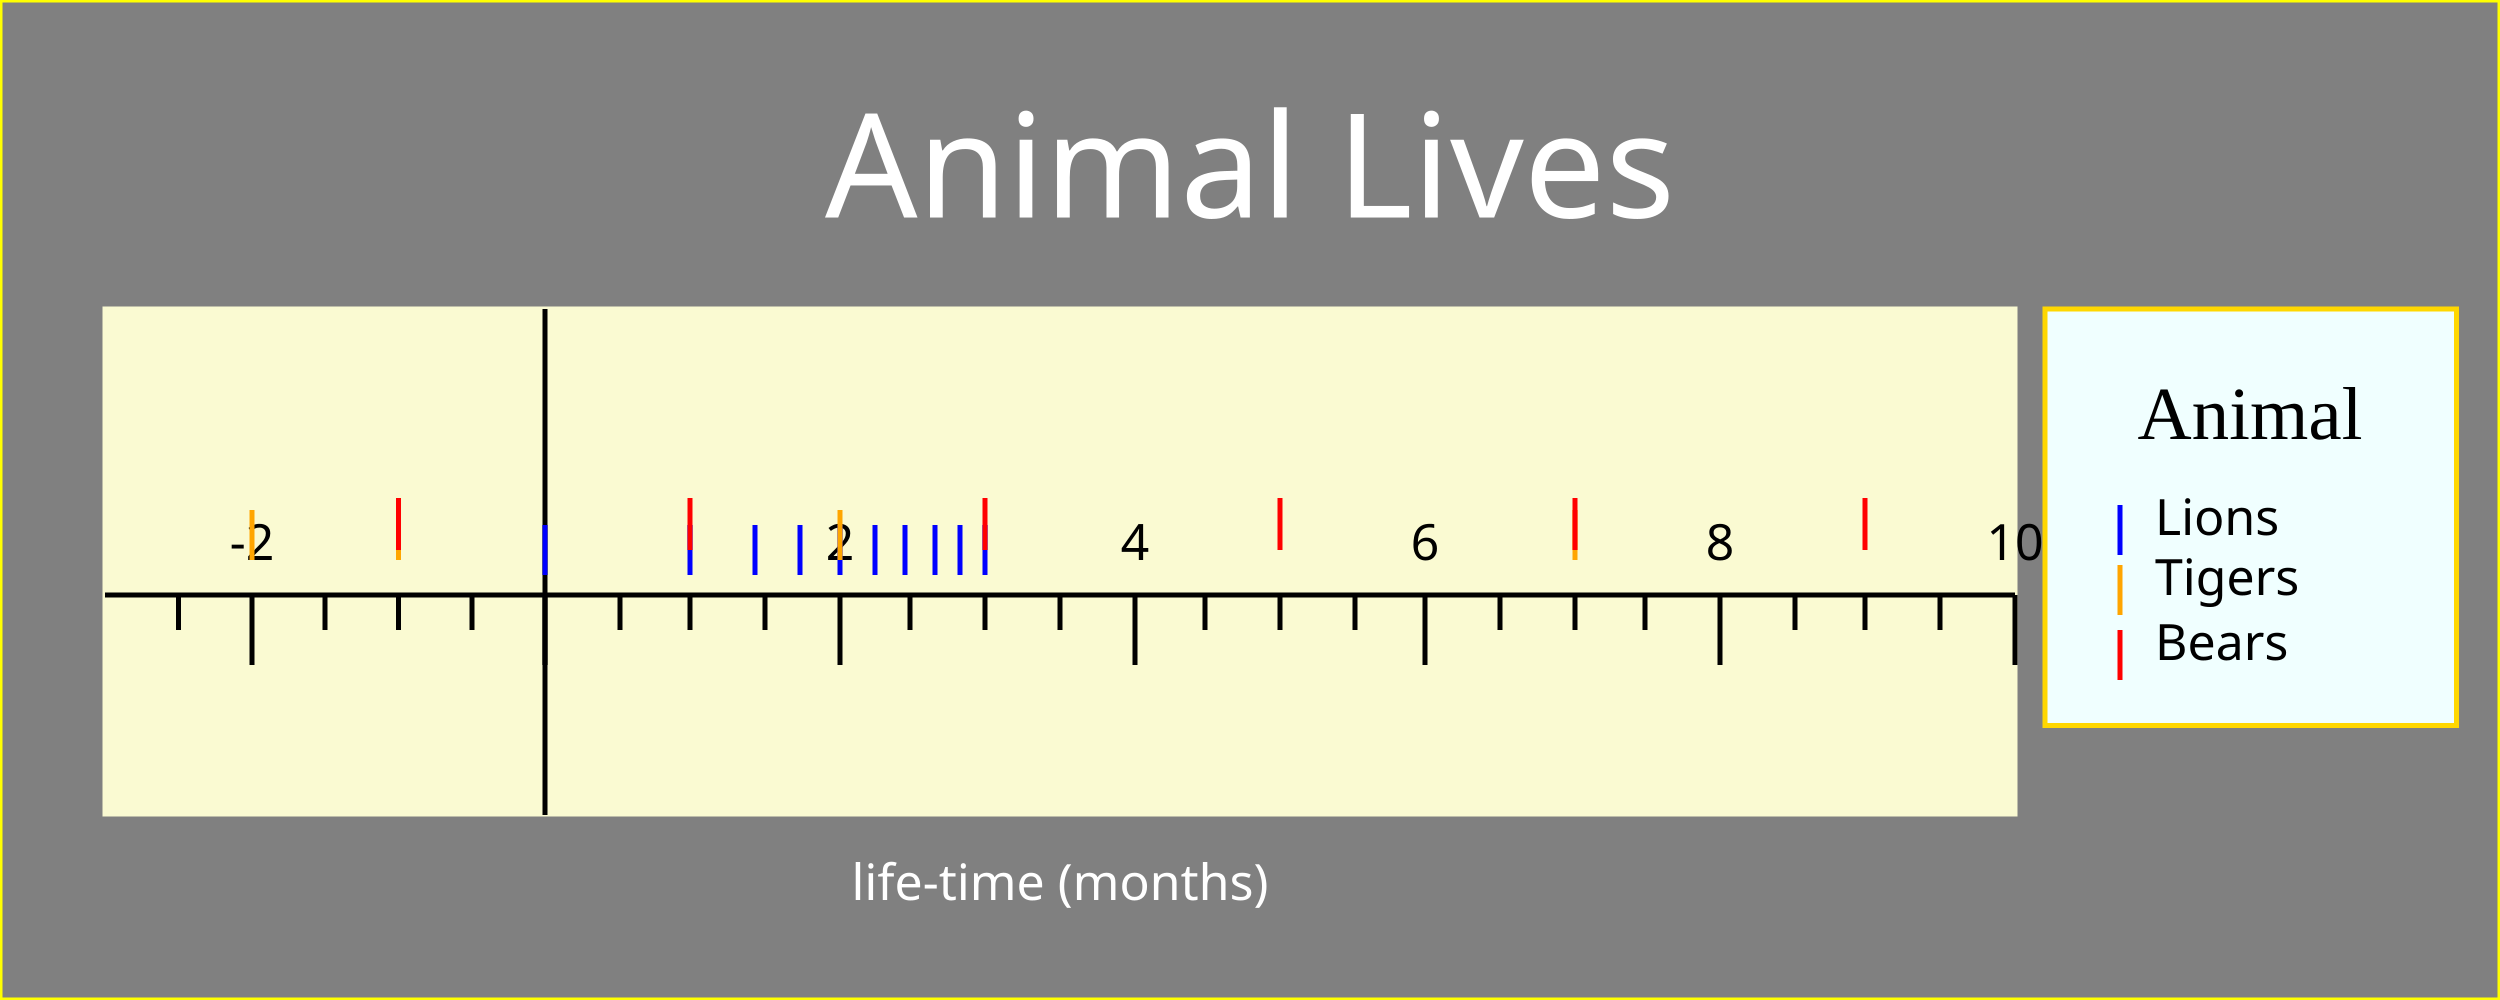
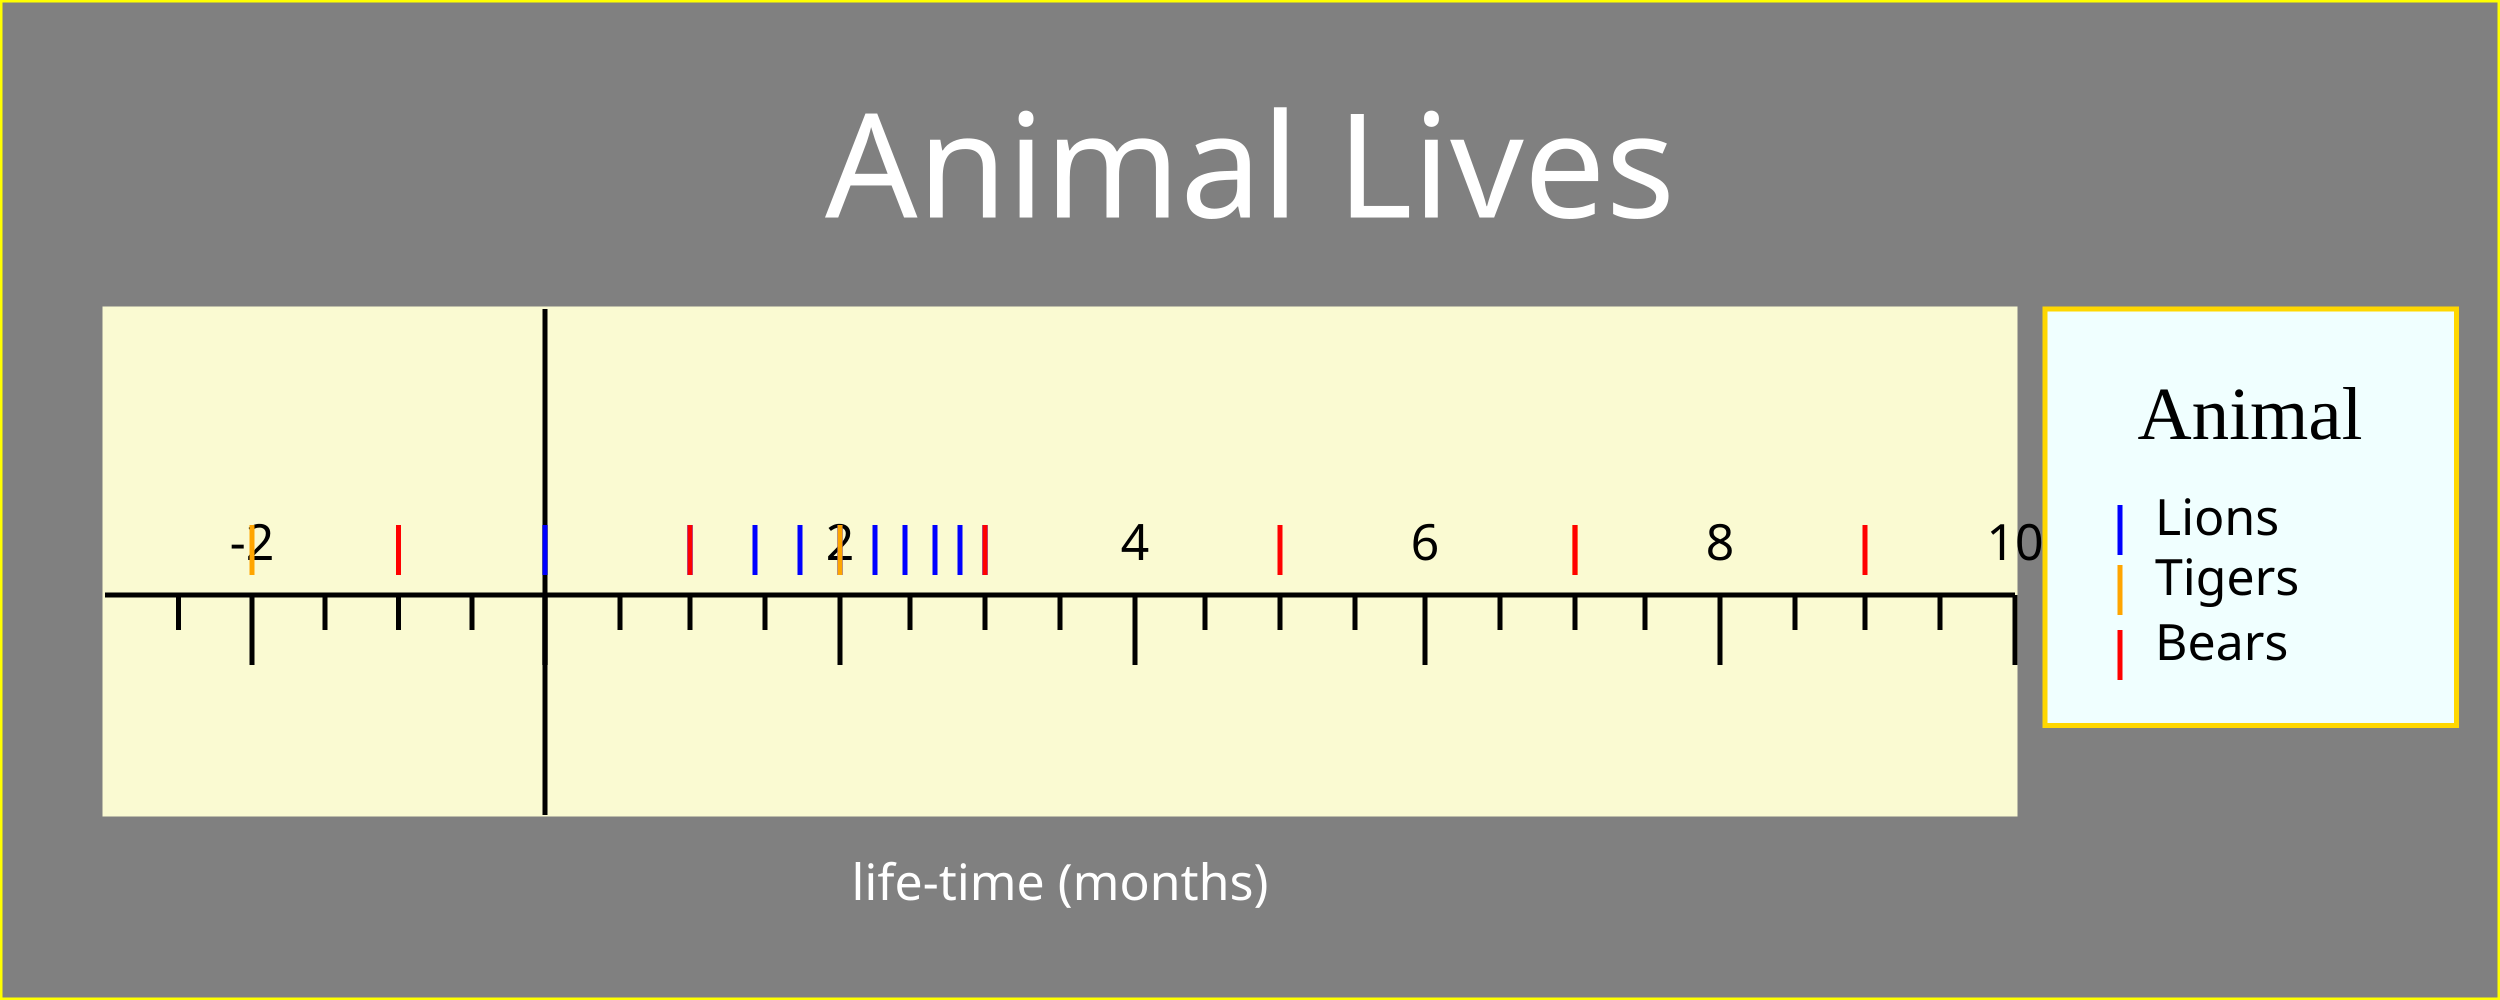
<svg xmlns="http://www.w3.org/2000/svg" width="500" height="200" version="1.1">
  <g id="imageBackground" stroke="rgb(255,255,0)" fill="rgb(128,128,128)" stroke-width="1">
    <rect x="0" y="0" width="500" height="200" />
  </g>
  <g id="plotBackground" stroke="rgb(250,250,210)" fill="rgb(250,250,210)" stroke-width="1">
    <rect x="21" y="61.8" width="382" height="101" />
  </g>
  <g id="xMinorGrid" stroke="rgb(200,220,255)" stroke-width="0.5">
	</g>
  <g id="xMajorGrid" stroke="rgb(200,220,255)" stroke-width="1">
	</g>
  <g id="xAxis" stroke="rgb(0,0,0)" stroke-width="1">
    <line x1="109" y1="61.8" x2="109" y2="163" />
    <line x1="21" y1="119" x2="403" y2="119" />
  </g>
  <g id="xMinorTicks" stroke="rgb(0,0,0)" stroke-width="1">
    <path d="    M124,119 L124,126     M138,119 L138,126     M153,119 L153,126     M182,119 L182,126     M197,119 L197,126     M212,119 L212,126     M241,119 L241,126     M256,119 L256,126     M271,119 L271,126     M300,119 L300,126     M315,119 L315,126     M329,119 L329,126     M359,119 L359,126     M373,119 L373,126     M388,119 L388,126     M94.4,119 L94.4,126     M79.7,119 L79.7,126     M65,119 L65,126     M35.7,119 L35.7,126     " fill="none" />
  </g>
  <g id="xMajorTicks" stroke="rgb(0,0,0)" stroke-width="1">
    <path d="    M109,119 L109,133     M168,119 L168,133     M227,119 L227,133     M285,119 L285,133     M344,119 L344,133     M403,119 L403,133     M109,119 L109,133     M50.4,119 L50.4,133     " fill="none" />
  </g>
  <g id="xTicksValues" font-size="10" font-family="Verdana" text-anchor="middle">
    <text x="168" y="112">2
		</text>
    <text x="227" y="112">4
		</text>
    <text x="285" y="112">6
		</text>
    <text x="344" y="112">8
		</text>
    <text x="403" y="112">10
		</text>
    <text x="50.4" y="112">-2
		</text>
  </g>
  <g id="xLabel" fill="rgb(255,255,255)">
    <text x="212" y="180" text-anchor="middle" font-size="10" font-family="Verdana">life-time (months)
		</text>
  </g>
  <g id="plotPoints">
    <g stroke="rgb(0,0,255)" font-size="5" font-family="Lucida Sans Unicode" text-anchor="middle">
      <line x1="109" y1="115" x2="109" y2="105" />
      <line x1="138" y1="115" x2="138" y2="105" />
      <line x1="151" y1="115" x2="151" y2="105" />
      <line x1="160" y1="115" x2="160" y2="105" />
      <line x1="168" y1="115" x2="168" y2="105" />
      <line x1="175" y1="115" x2="175" y2="105" />
      <line x1="181" y1="115" x2="181" y2="105" />
      <line x1="187" y1="115" x2="187" y2="105" />
      <line x1="192" y1="115" x2="192" y2="105" />
      <line x1="197" y1="115" x2="197" y2="105" />
    </g>
    <g stroke="rgb(255,165,0)" font-size="5" font-family="Lucida Sans Unicode" text-anchor="middle">
-       <line x1="315" y1="112" x2="315" y2="102" />
-       <line x1="168" y1="112" x2="168" y2="102" />
-       <line x1="79.7" y1="112" x2="79.7" y2="102" />
-       <line x1="50.4" y1="112" x2="50.4" y2="102" />
+       <line x1="315" y1="115" x2="315" y2="105" />
+       <line x1="168" y1="115" x2="168" y2="105" />
+       <line x1="79.7" y1="115" x2="79.7" y2="105" />
+       <line x1="50.4" y1="115" x2="50.4" y2="105" />
    </g>
    <g stroke="rgb(255,0,0)" font-size="5" font-family="Lucida Sans Unicode" text-anchor="middle">
-       <line x1="79.7" y1="110" x2="79.7" y2="99.6" />
-       <line x1="138" y1="110" x2="138" y2="99.6" />
-       <line x1="197" y1="110" x2="197" y2="99.6" />
-       <line x1="256" y1="110" x2="256" y2="99.6" />
-       <line x1="315" y1="110" x2="315" y2="99.6" />
-       <line x1="373" y1="110" x2="373" y2="99.6" />
+       <line x1="79.7" y1="115" x2="79.7" y2="105" />
+       <line x1="138" y1="115" x2="138" y2="105" />
+       <line x1="197" y1="115" x2="197" y2="105" />
+       <line x1="256" y1="115" x2="256" y2="105" />
+       <line x1="315" y1="115" x2="315" y2="105" />
+       <line x1="373" y1="115" x2="373" y2="105" />
    </g>
  </g>
  <g id="legendBackground" stroke="rgb(255,215,0)" fill="rgb(240,255,255)" stroke-width="1">
    <rect x="409" y="61.8" width="82.3" height="83.3" />
  </g>
  <g id="legendPoints">
    <g stroke="rgb(0,0,255)" font-size="5" font-family="Lucida Sans Unicode" text-anchor="middle">
      <line x1="424" y1="111" x2="424" y2="101" />
    </g>
    <g stroke="rgb(255,165,0)" font-size="5" font-family="Lucida Sans Unicode" text-anchor="middle">
      <line x1="424" y1="123" x2="424" y2="113" />
    </g>
    <g stroke="rgb(255,0,0)" font-size="5" font-family="Lucida Sans Unicode" text-anchor="middle">
      <line x1="424" y1="136" x2="424" y2="126" />
    </g>
  </g>
  <g id="legendText">
    <text x="450" y="87.8" text-anchor="middle" font-size="15" textLength="55.8">Animal
		</text>
    <text x="431" y="107" font-size="10" font-family="Verdana" textLength="31.2">Lions
		</text>
    <text x="431" y="119" font-size="10" font-family="Verdana" textLength="37.2">Tigers
		</text>
    <text x="431" y="132" font-size="10" font-family="Verdana" textLength="31.2">Bears
		</text>
  </g>
  <g id="title" fill="rgb(255,255,255)">
    <text x="250" y="43.5" text-anchor="middle" font-size="29" font-family="Verdana">Animal Lives
		</text>
  </g>
</svg>
